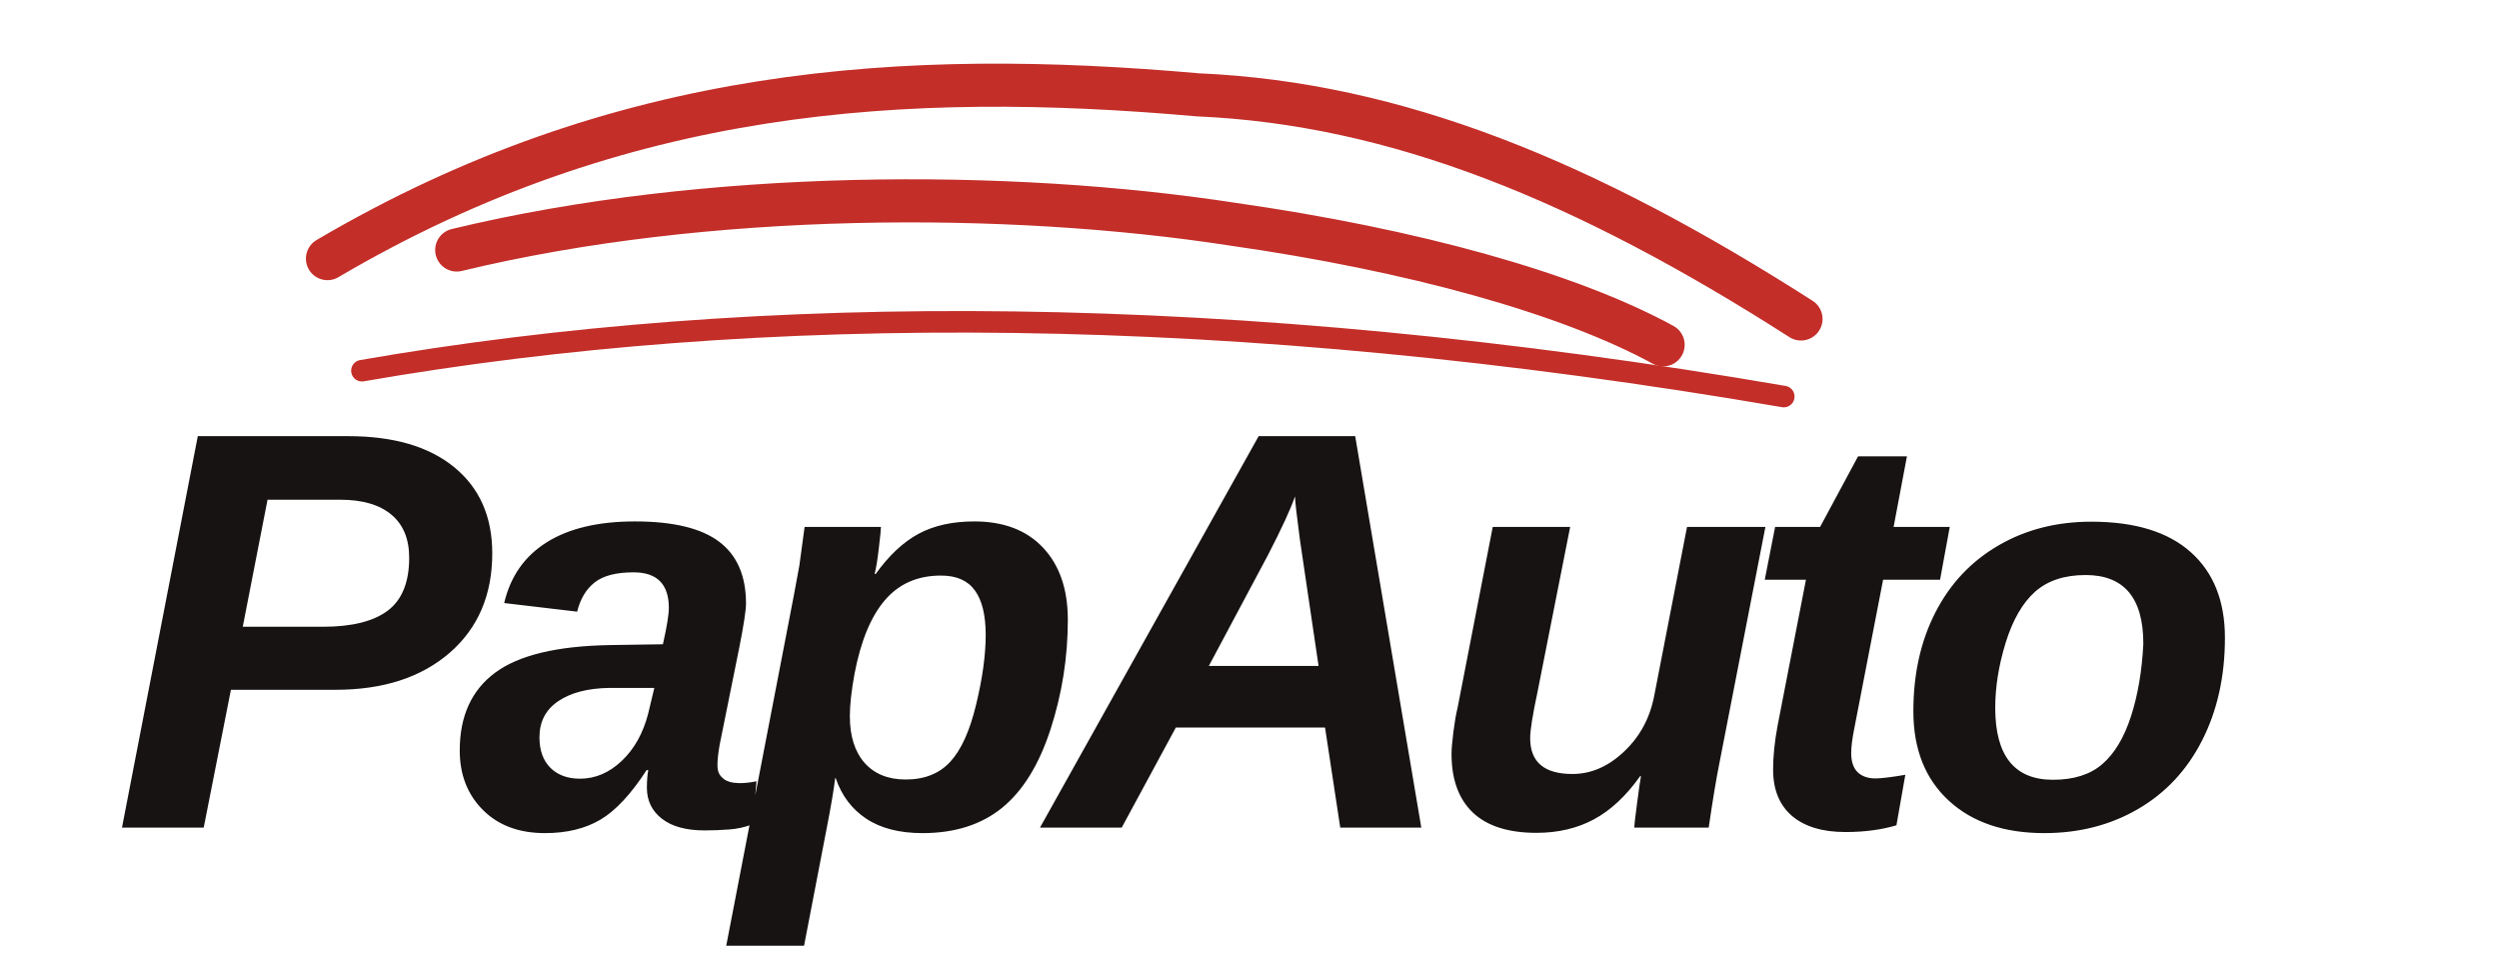
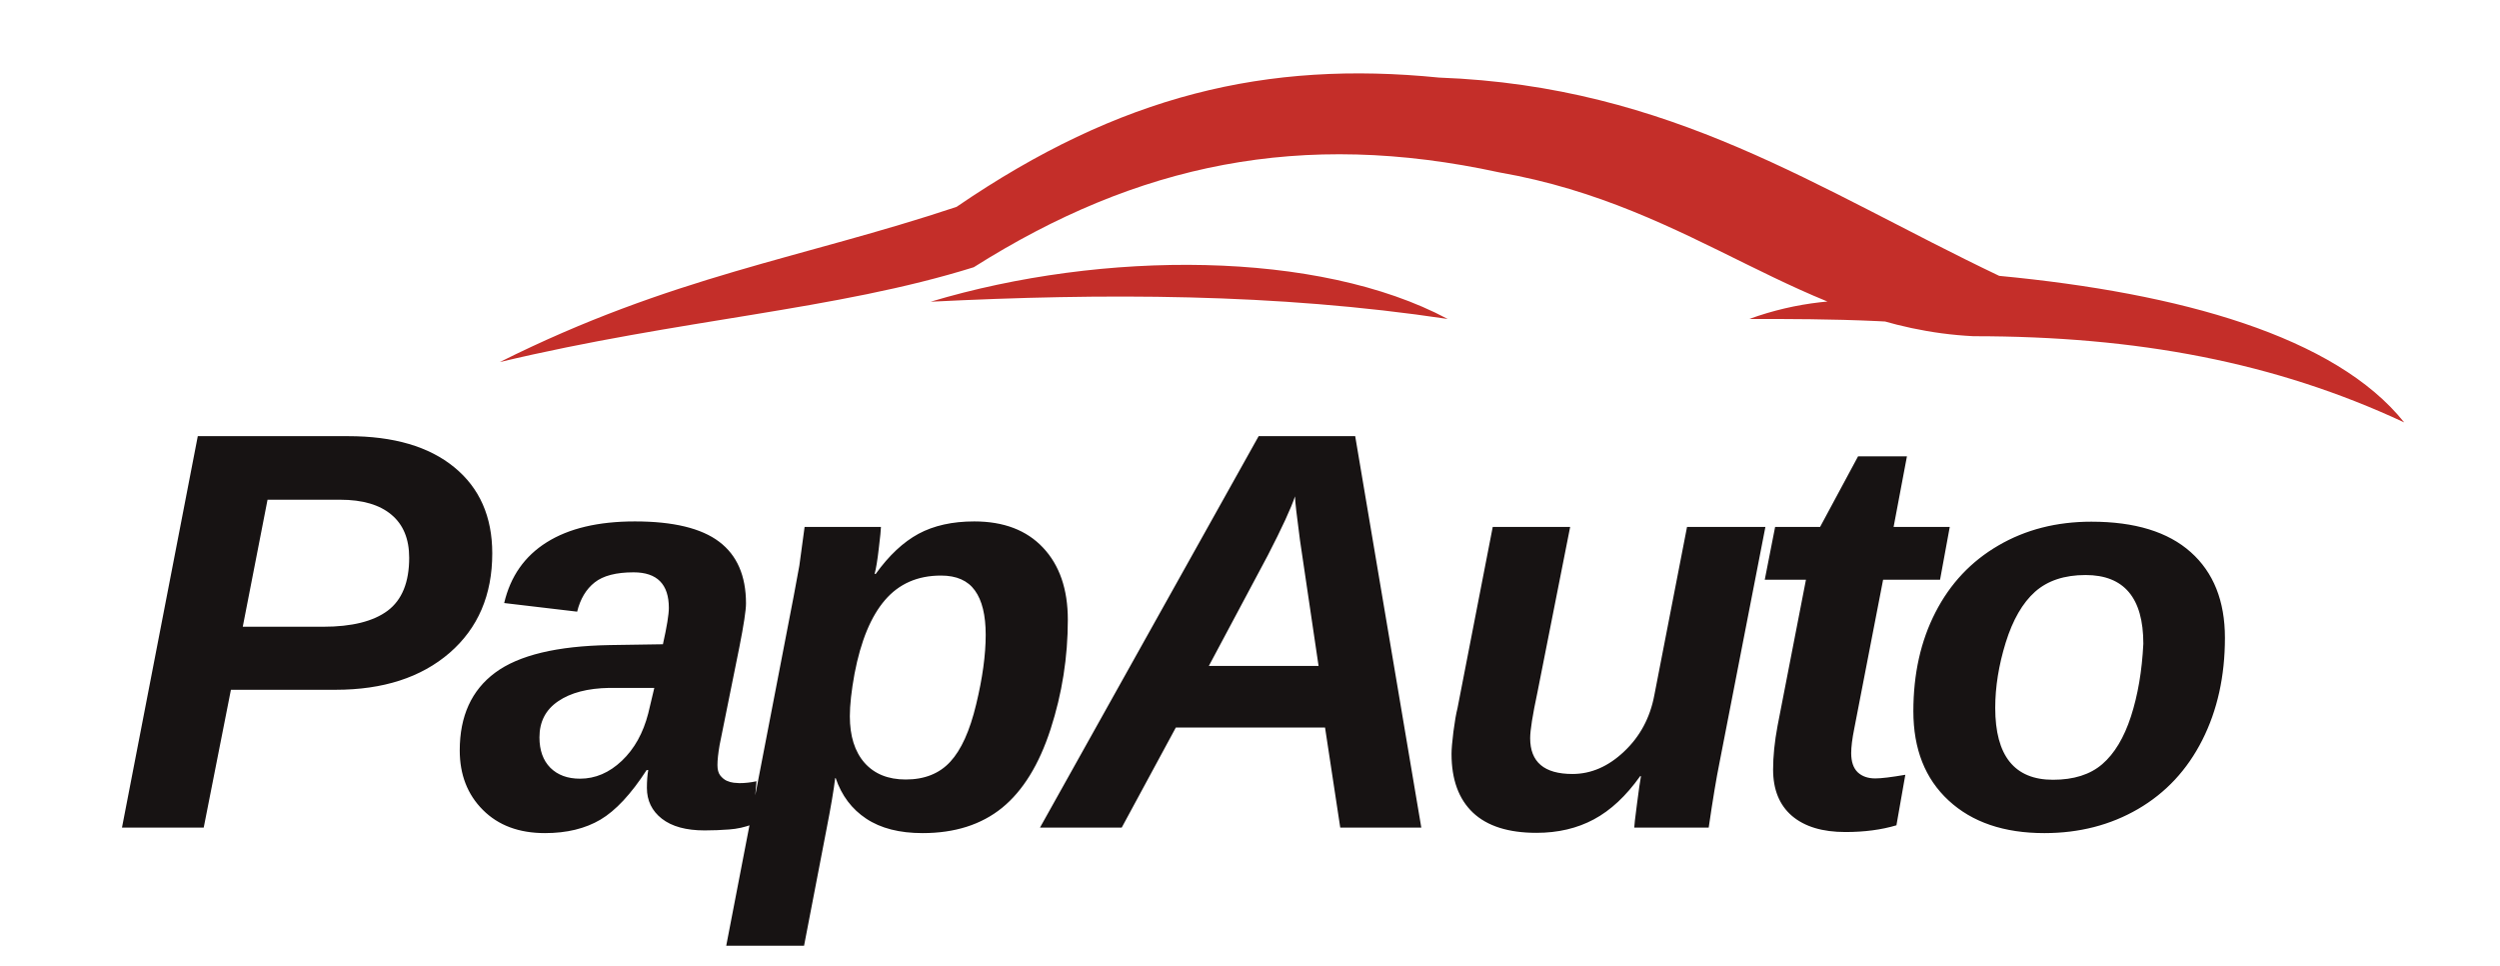
<svg xmlns="http://www.w3.org/2000/svg" viewBox="0 0 290 112" role="img" aria-labelledby="title">
-   <path d="M38 30 C72 10 105 8 139 11 C162 12 184 21 209 37 M53 29 C82 22 117 22 143 26 C164 29 182 34 193 40" fill="none" stroke="#c42e29" stroke-width="5" stroke-linecap="round" />
-   <path d="M42 43 C88 35 143 35 207 46" fill="none" stroke="#c42e29" stroke-width="2.5" stroke-linecap="round" />
+   <path d="M58 42 C78 32 93 30 111 24 C130 11 147 7 167 9 C194 10 211 22 232 32 C253 34 271 39 279 49 C264 42 248 39 229 39 C209 38 197 24 174 20 C151 15 132 19 113 31 C97 36 79 37 58 42 Z M108 35 C128 29 153 29 168 37 C148 34 128 34 108 35 Z M203 37 C214 33 225 35 235 39 C223 37 212 37 203 37 Z" fill="#c42e29" />
  <text x="13" y="96" font-family="Arial,Helvetica,sans-serif" font-size="66" font-weight="800" font-style="italic" letter-spacing="-4" fill="#171313">PapAuto</text>
</svg>
